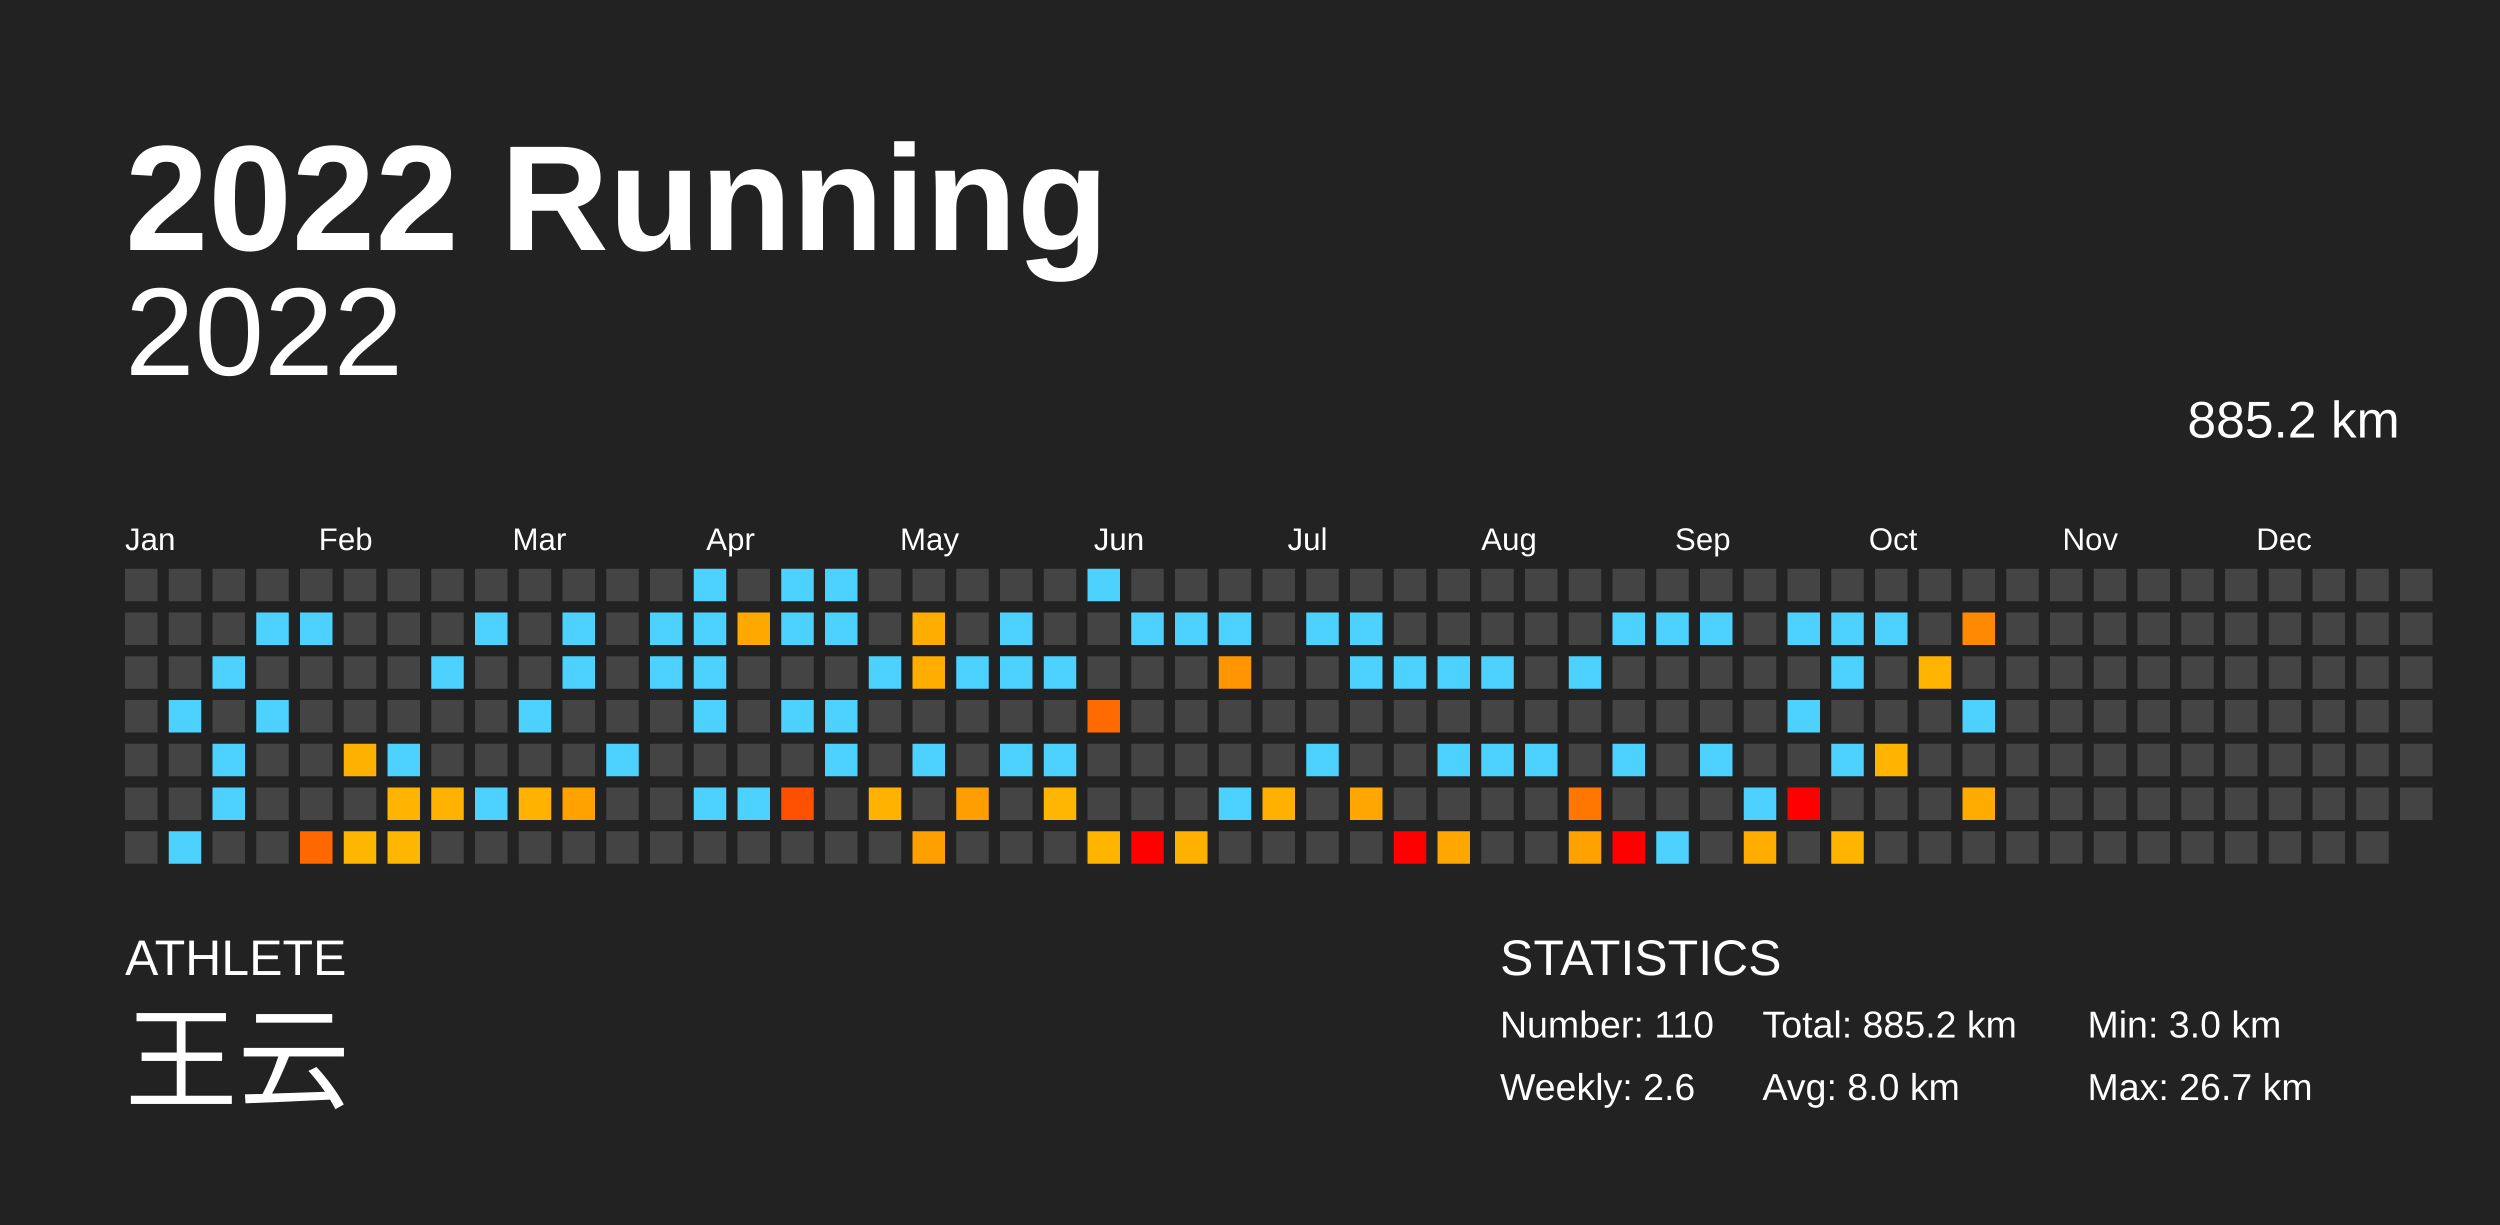
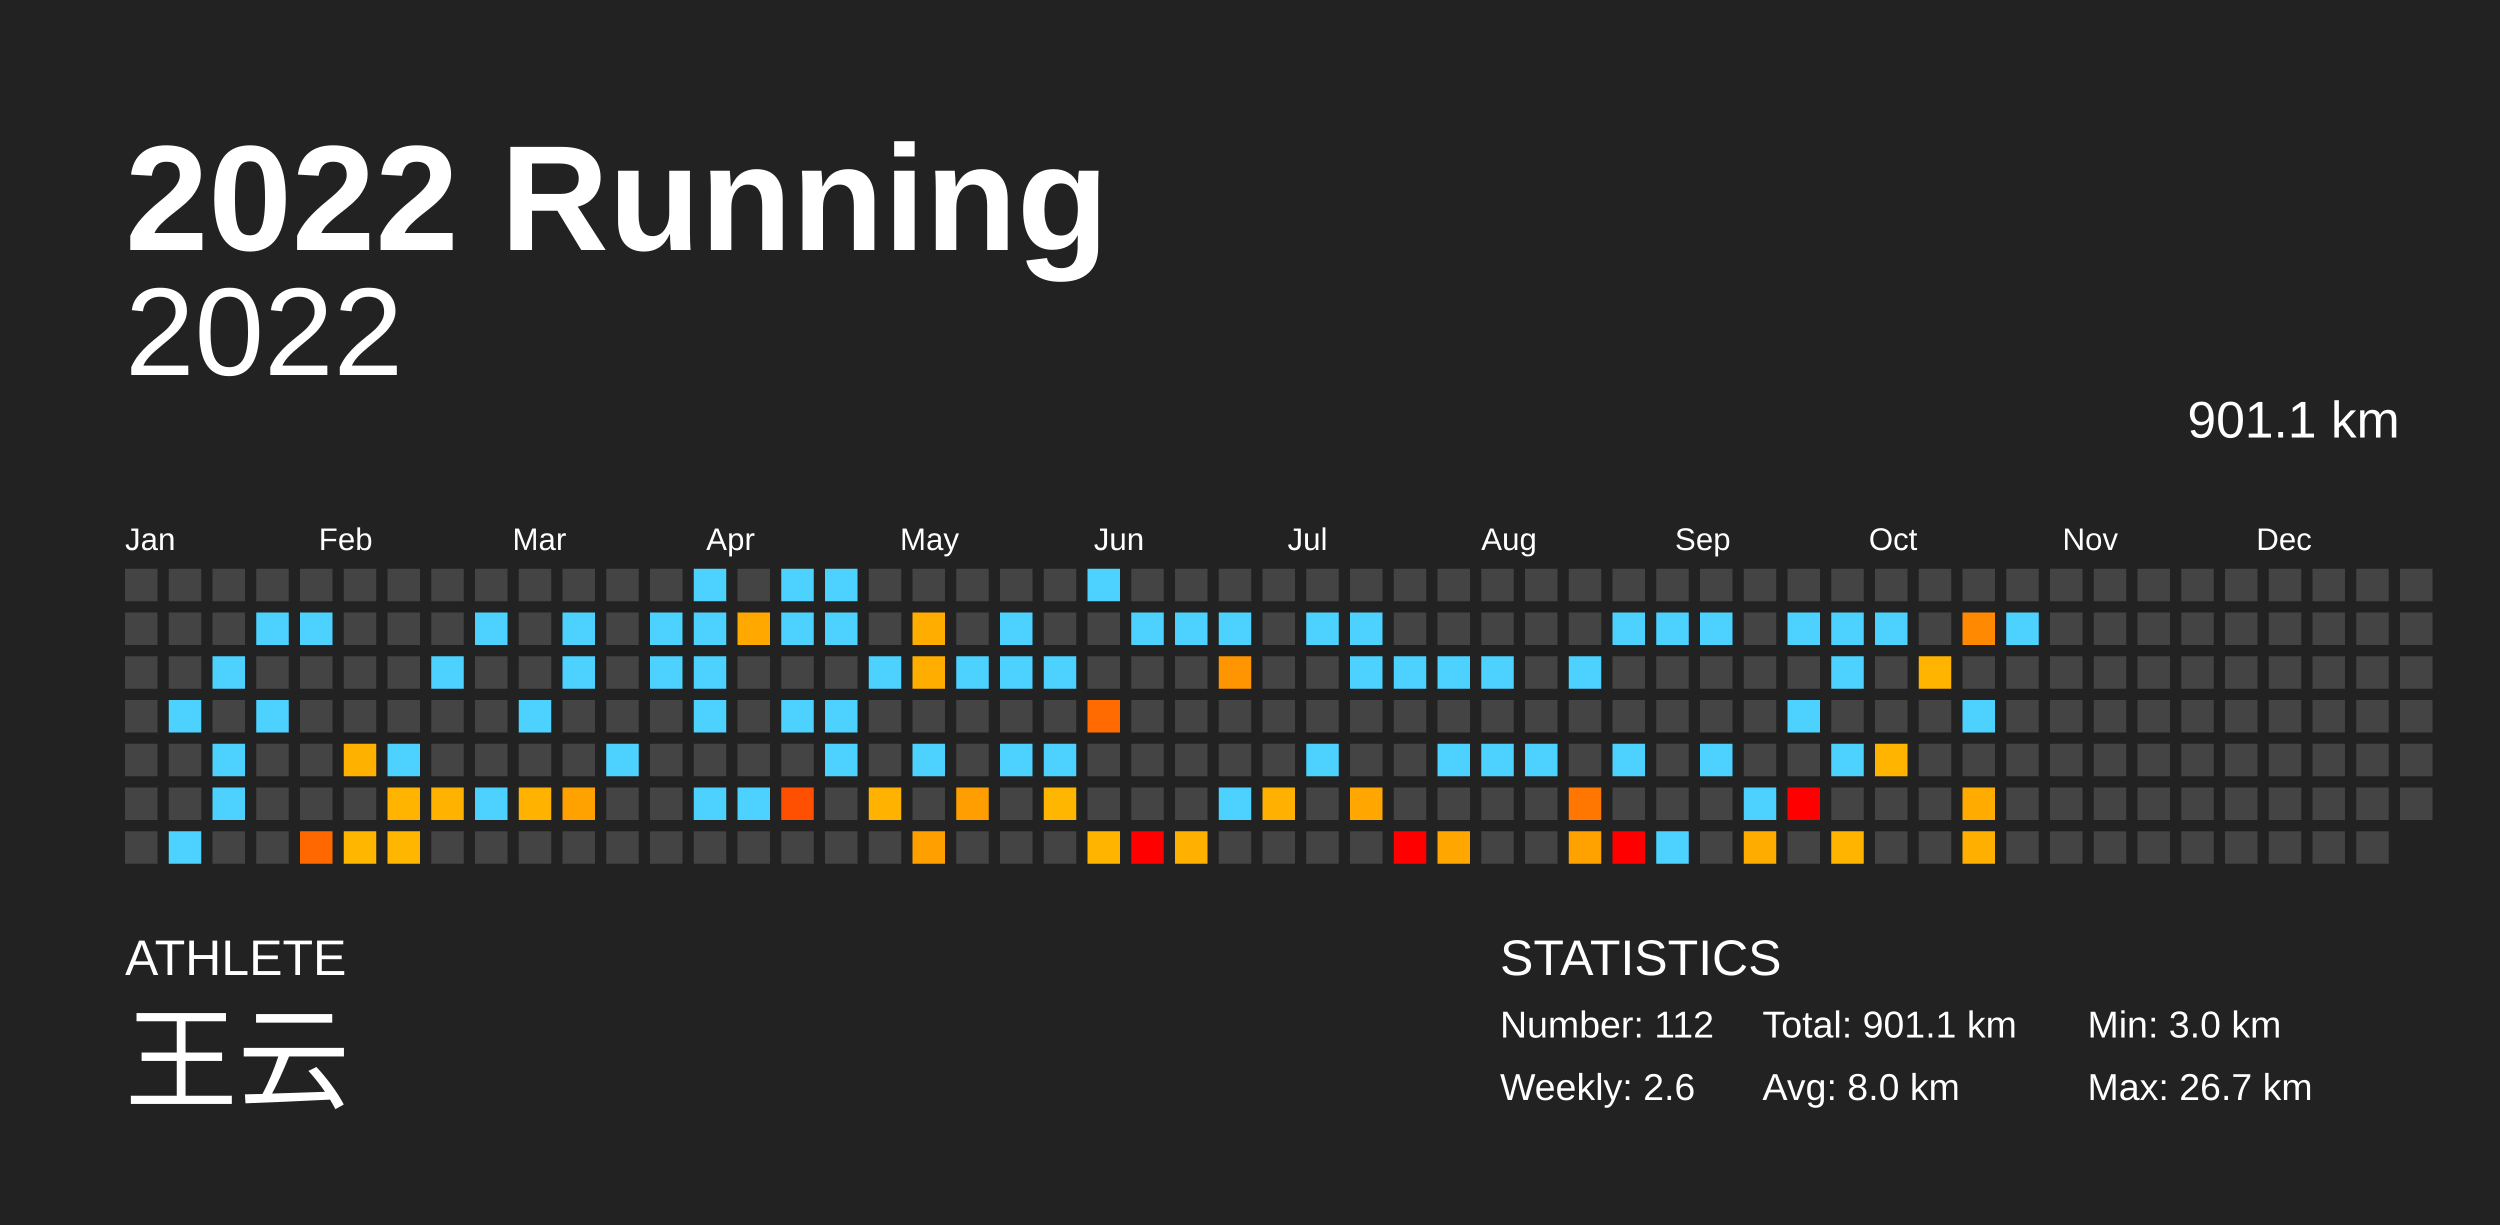
<svg xmlns="http://www.w3.org/2000/svg" baseProfile="full" height="98mm" version="1.1" viewBox="0,0,200,98" width="200mm">
  <defs />
  <rect fill="#222222" height="98" width="200" x="0" y="0" />
  <text fill="#FFFFFF" style="font-size:12px; font-family:Arial; font-weight:bold;" x="10" y="20">2022 Running</text>
  <text fill="#FFFFFF" style="font-size:4px; font-family:Arial" x="10" y="78">ATHLETE</text>
  <text fill="#FFFFFF" style="font-size:9px; font-family:Arial" x="10" y="88">王云</text>
  <text fill="#FFFFFF" style="font-size:4px; font-family:Arial" x="120" y="78">STATISTICS</text>
-   <text fill="#FFFFFF" style="font-size:3px; font-family:Arial" x="120" y="83">Number: 110</text>
+   <text fill="#FFFFFF" style="font-size:3px; font-family:Arial" x="120" y="83">Number: 112</text>
  <text fill="#FFFFFF" style="font-size:3px; font-family:Arial" x="120" y="88">Weekly: 2.6</text>
-   <text fill="#FFFFFF" style="font-size:3px; font-family:Arial" x="141" y="83">Total: 885.2 km</text>
+   <text fill="#FFFFFF" style="font-size:3px; font-family:Arial" x="141" y="83">Total: 901.1 km</text>
  <text fill="#FFFFFF" style="font-size:3px; font-family:Arial" x="141" y="88">Avg: 8.0 km</text>
  <text fill="#FFFFFF" style="font-size:3px; font-family:Arial" x="167" y="83">Min: 3.0 km</text>
  <text fill="#FFFFFF" style="font-size:3px; font-family:Arial" x="167" y="88">Max: 26.7 km</text>
  <text alignment-baseline="hanging" fill="#FFFFFF" style="font-size:10.0px; font-family:Arial;" x="10" y="30">2022</text>
-   <text alignment-baseline="hanging" fill="#FFFFFF" style="font-size:4.125px; font-family:Arial;" x="175" y="35">885.2 km</text>
+   <text alignment-baseline="hanging" fill="#FFFFFF" style="font-size:4.125px; font-family:Arial;" x="175" y="35">901.1 km</text>
  <text fill="#FFFFFF" style="font-size:2.5px; font-family:Arial" x="10.0" y="44">Jan</text>
  <text fill="#FFFFFF" style="font-size:2.5px; font-family:Arial" x="25.5" y="44">Feb</text>
  <text fill="#FFFFFF" style="font-size:2.5px; font-family:Arial" x="41.0" y="44">Mar</text>
  <text fill="#FFFFFF" style="font-size:2.5px; font-family:Arial" x="56.5" y="44">Apr</text>
  <text fill="#FFFFFF" style="font-size:2.5px; font-family:Arial" x="72.0" y="44">May</text>
  <text fill="#FFFFFF" style="font-size:2.5px; font-family:Arial" x="87.5" y="44">Jun</text>
  <text fill="#FFFFFF" style="font-size:2.5px; font-family:Arial" x="103.0" y="44">Jul</text>
  <text fill="#FFFFFF" style="font-size:2.5px; font-family:Arial" x="118.5" y="44">Aug</text>
  <text fill="#FFFFFF" style="font-size:2.5px; font-family:Arial" x="134.0" y="44">Sep</text>
  <text fill="#FFFFFF" style="font-size:2.5px; font-family:Arial" x="149.5" y="44">Oct</text>
  <text fill="#FFFFFF" style="font-size:2.5px; font-family:Arial" x="165.0" y="44">Nov</text>
  <text fill="#FFFFFF" style="font-size:2.5px; font-family:Arial" x="180.5" y="44">Dec</text>
  <rect fill="#444444" height="2.6" width="2.6" x="10.0" y="45.5" />
  <rect fill="#444444" height="2.6" width="2.6" x="10.0" y="49.0" />
  <rect fill="#444444" height="2.6" width="2.6" x="10.0" y="52.5" />
  <rect fill="#444444" height="2.6" width="2.6" x="10.0" y="56.0" />
  <rect fill="#444444" height="2.6" width="2.6" x="10.0" y="59.5" />
  <rect fill="#444444" height="2.6" width="2.6" x="10.0" y="63.0" />
  <rect fill="#444444" height="2.6" width="2.6" x="10.0" y="66.5" />
  <rect fill="#444444" height="2.6" width="2.6" x="13.5" y="45.5" />
  <rect fill="#444444" height="2.6" width="2.6" x="13.5" y="49.0" />
  <rect fill="#444444" height="2.6" width="2.6" x="13.5" y="52.5" />
  <rect fill="#4dd2ff" height="2.6" width="2.6" x="13.5" y="56.0" />
  <rect fill="#444444" height="2.6" width="2.6" x="13.5" y="59.5" />
  <rect fill="#444444" height="2.6" width="2.6" x="13.5" y="63.0" />
  <rect fill="#4dd2ff" height="2.6" width="2.6" x="13.5" y="66.5" />
  <rect fill="#444444" height="2.6" width="2.6" x="17.0" y="45.5" />
  <rect fill="#444444" height="2.6" width="2.6" x="17.0" y="49.0" />
  <rect fill="#4dd2ff" height="2.6" width="2.6" x="17.0" y="52.5" />
  <rect fill="#444444" height="2.6" width="2.6" x="17.0" y="56.0" />
  <rect fill="#4dd2ff" height="2.6" width="2.6" x="17.0" y="59.5" />
  <rect fill="#4dd2ff" height="2.6" width="2.6" x="17.0" y="63.0" />
  <rect fill="#444444" height="2.6" width="2.6" x="17.0" y="66.5" />
  <rect fill="#444444" height="2.6" width="2.6" x="20.5" y="45.5" />
  <rect fill="#4dd2ff" height="2.6" width="2.6" x="20.5" y="49.0" />
  <rect fill="#444444" height="2.6" width="2.6" x="20.5" y="52.5" />
  <rect fill="#4dd2ff" height="2.6" width="2.6" x="20.5" y="56.0" />
  <rect fill="#444444" height="2.6" width="2.6" x="20.5" y="59.5" />
  <rect fill="#444444" height="2.6" width="2.6" x="20.5" y="63.0" />
  <rect fill="#444444" height="2.6" width="2.6" x="20.5" y="66.5" />
  <rect fill="#444444" height="2.6" width="2.6" x="24.0" y="45.5" />
  <rect fill="#4dd2ff" height="2.6" width="2.6" x="24.0" y="49.0" />
  <rect fill="#444444" height="2.6" width="2.6" x="24.0" y="52.5" />
  <rect fill="#444444" height="2.6" width="2.6" x="24.0" y="56.0" />
  <rect fill="#444444" height="2.6" width="2.6" x="24.0" y="59.5" />
  <rect fill="#444444" height="2.6" width="2.6" x="24.0" y="63.0" />
  <rect fill="#ff6800" height="2.6" width="2.6" x="24.0" y="66.5" />
  <rect fill="#444444" height="2.6" width="2.6" x="27.5" y="45.5" />
  <rect fill="#444444" height="2.6" width="2.6" x="27.5" y="49.0" />
  <rect fill="#444444" height="2.6" width="2.6" x="27.5" y="52.5" />
  <rect fill="#444444" height="2.6" width="2.6" x="27.5" y="56.0" />
  <rect fill="#ffb100" height="2.6" width="2.6" x="27.5" y="59.5" />
  <rect fill="#444444" height="2.6" width="2.6" x="27.5" y="63.0" />
  <rect fill="#ffb600" height="2.6" width="2.6" x="27.5" y="66.5" />
  <rect fill="#444444" height="2.6" width="2.6" x="31.0" y="45.5" />
  <rect fill="#444444" height="2.6" width="2.6" x="31.0" y="49.0" />
  <rect fill="#444444" height="2.6" width="2.6" x="31.0" y="52.5" />
  <rect fill="#444444" height="2.6" width="2.6" x="31.0" y="56.0" />
  <rect fill="#4dd2ff" height="2.6" width="2.6" x="31.0" y="59.5" />
  <rect fill="#ffb500" height="2.6" width="2.6" x="31.0" y="63.0" />
  <rect fill="#ffb600" height="2.6" width="2.6" x="31.0" y="66.5" />
  <rect fill="#444444" height="2.6" width="2.6" x="34.5" y="45.5" />
  <rect fill="#444444" height="2.6" width="2.6" x="34.5" y="49.0" />
  <rect fill="#4dd2ff" height="2.6" width="2.6" x="34.5" y="52.5" />
  <rect fill="#444444" height="2.6" width="2.6" x="34.5" y="56.0" />
  <rect fill="#444444" height="2.6" width="2.6" x="34.5" y="59.5" />
  <rect fill="#ffb300" height="2.6" width="2.6" x="34.5" y="63.0" />
  <rect fill="#444444" height="2.6" width="2.6" x="34.5" y="66.5" />
  <rect fill="#444444" height="2.6" width="2.6" x="38.0" y="45.5" />
  <rect fill="#4dd2ff" height="2.6" width="2.6" x="38.0" y="49.0" />
  <rect fill="#444444" height="2.6" width="2.6" x="38.0" y="52.5" />
  <rect fill="#444444" height="2.6" width="2.6" x="38.0" y="56.0" />
  <rect fill="#444444" height="2.6" width="2.6" x="38.0" y="59.5" />
  <rect fill="#4dd2ff" height="2.6" width="2.6" x="38.0" y="63.0" />
  <rect fill="#444444" height="2.6" width="2.6" x="38.0" y="66.5" />
  <rect fill="#444444" height="2.6" width="2.6" x="41.5" y="45.5" />
  <rect fill="#444444" height="2.6" width="2.6" x="41.5" y="49.0" />
  <rect fill="#444444" height="2.6" width="2.6" x="41.5" y="52.5" />
  <rect fill="#4dd2ff" height="2.6" width="2.6" x="41.5" y="56.0" />
  <rect fill="#444444" height="2.6" width="2.6" x="41.5" y="59.5" />
  <rect fill="#ffb300" height="2.6" width="2.6" x="41.5" y="63.0" />
  <rect fill="#444444" height="2.6" width="2.6" x="41.5" y="66.5" />
  <rect fill="#444444" height="2.6" width="2.6" x="45.0" y="45.5" />
  <rect fill="#4dd2ff" height="2.6" width="2.6" x="45.0" y="49.0" />
  <rect fill="#4dd2ff" height="2.6" width="2.6" x="45.0" y="52.5" />
  <rect fill="#444444" height="2.6" width="2.6" x="45.0" y="56.0" />
  <rect fill="#444444" height="2.6" width="2.6" x="45.0" y="59.5" />
  <rect fill="#ffa200" height="2.6" width="2.6" x="45.0" y="63.0" />
  <rect fill="#444444" height="2.6" width="2.6" x="45.0" y="66.5" />
  <rect fill="#444444" height="2.6" width="2.6" x="48.5" y="45.5" />
  <rect fill="#444444" height="2.6" width="2.6" x="48.5" y="49.0" />
  <rect fill="#444444" height="2.6" width="2.6" x="48.5" y="52.5" />
  <rect fill="#444444" height="2.6" width="2.6" x="48.5" y="56.0" />
  <rect fill="#4dd2ff" height="2.6" width="2.6" x="48.5" y="59.5" />
  <rect fill="#444444" height="2.6" width="2.6" x="48.5" y="63.0" />
  <rect fill="#444444" height="2.6" width="2.6" x="48.5" y="66.5" />
  <rect fill="#444444" height="2.6" width="2.6" x="52.0" y="45.5" />
  <rect fill="#4dd2ff" height="2.6" width="2.6" x="52.0" y="49.0" />
  <rect fill="#4dd2ff" height="2.6" width="2.6" x="52.0" y="52.5" />
  <rect fill="#444444" height="2.6" width="2.6" x="52.0" y="56.0" />
  <rect fill="#444444" height="2.6" width="2.6" x="52.0" y="59.5" />
  <rect fill="#444444" height="2.6" width="2.6" x="52.0" y="63.0" />
  <rect fill="#444444" height="2.6" width="2.6" x="52.0" y="66.5" />
  <rect fill="#4dd2ff" height="2.6" width="2.6" x="55.5" y="45.5" />
  <rect fill="#4dd2ff" height="2.6" width="2.6" x="55.5" y="49.0" />
  <rect fill="#4dd2ff" height="2.6" width="2.6" x="55.5" y="52.5" />
  <rect fill="#4dd2ff" height="2.6" width="2.6" x="55.5" y="56.0" />
  <rect fill="#444444" height="2.6" width="2.6" x="55.5" y="59.5" />
  <rect fill="#4dd2ff" height="2.6" width="2.6" x="55.5" y="63.0" />
  <rect fill="#444444" height="2.6" width="2.6" x="55.5" y="66.5" />
  <rect fill="#444444" height="2.6" width="2.6" x="59.0" y="45.5" />
  <rect fill="#ffa900" height="2.6" width="2.6" x="59.0" y="49.0" />
  <rect fill="#444444" height="2.6" width="2.6" x="59.0" y="52.5" />
  <rect fill="#444444" height="2.6" width="2.6" x="59.0" y="56.0" />
  <rect fill="#444444" height="2.6" width="2.6" x="59.0" y="59.5" />
  <rect fill="#4dd2ff" height="2.6" width="2.6" x="59.0" y="63.0" />
  <rect fill="#444444" height="2.6" width="2.6" x="59.0" y="66.5" />
  <rect fill="#4dd2ff" height="2.6" width="2.6" x="62.5" y="45.5" />
  <rect fill="#4dd2ff" height="2.6" width="2.6" x="62.5" y="49.0" />
  <rect fill="#444444" height="2.6" width="2.6" x="62.5" y="52.5" />
  <rect fill="#4dd2ff" height="2.6" width="2.6" x="62.5" y="56.0" />
  <rect fill="#444444" height="2.6" width="2.6" x="62.5" y="59.5" />
  <rect fill="#ff4f00" height="2.6" width="2.6" x="62.5" y="63.0" />
  <rect fill="#444444" height="2.6" width="2.6" x="62.5" y="66.5" />
  <rect fill="#4dd2ff" height="2.6" width="2.6" x="66.0" y="45.5" />
  <rect fill="#4dd2ff" height="2.6" width="2.6" x="66.0" y="49.0" />
  <rect fill="#444444" height="2.6" width="2.6" x="66.0" y="52.5" />
  <rect fill="#4dd2ff" height="2.6" width="2.6" x="66.0" y="56.0" />
  <rect fill="#4dd2ff" height="2.6" width="2.6" x="66.0" y="59.5" />
  <rect fill="#444444" height="2.6" width="2.6" x="66.0" y="63.0" />
  <rect fill="#444444" height="2.6" width="2.6" x="66.0" y="66.5" />
  <rect fill="#444444" height="2.6" width="2.6" x="69.5" y="45.5" />
  <rect fill="#444444" height="2.6" width="2.6" x="69.5" y="49.0" />
  <rect fill="#4dd2ff" height="2.6" width="2.6" x="69.5" y="52.5" />
  <rect fill="#444444" height="2.6" width="2.6" x="69.5" y="56.0" />
  <rect fill="#444444" height="2.6" width="2.6" x="69.5" y="59.5" />
  <rect fill="#ffb200" height="2.6" width="2.6" x="69.5" y="63.0" />
  <rect fill="#444444" height="2.6" width="2.6" x="69.5" y="66.5" />
  <rect fill="#444444" height="2.6" width="2.6" x="73.0" y="45.5" />
  <rect fill="#ffae00" height="2.6" width="2.6" x="73.0" y="49.0" />
  <rect fill="#ffae00" height="2.6" width="2.6" x="73.0" y="52.5" />
  <rect fill="#444444" height="2.6" width="2.6" x="73.0" y="56.0" />
  <rect fill="#4dd2ff" height="2.6" width="2.6" x="73.0" y="59.5" />
  <rect fill="#444444" height="2.6" width="2.6" x="73.0" y="63.0" />
  <rect fill="#ffa000" height="2.6" width="2.6" x="73.0" y="66.5" />
  <rect fill="#444444" height="2.6" width="2.6" x="76.5" y="45.5" />
  <rect fill="#444444" height="2.6" width="2.6" x="76.5" y="49.0" />
  <rect fill="#4dd2ff" height="2.6" width="2.6" x="76.5" y="52.5" />
  <rect fill="#444444" height="2.6" width="2.6" x="76.5" y="56.0" />
  <rect fill="#444444" height="2.6" width="2.6" x="76.5" y="59.5" />
  <rect fill="#ff9e00" height="2.6" width="2.6" x="76.5" y="63.0" />
  <rect fill="#444444" height="2.6" width="2.6" x="76.5" y="66.5" />
  <rect fill="#444444" height="2.6" width="2.6" x="80.0" y="45.5" />
  <rect fill="#4dd2ff" height="2.6" width="2.6" x="80.0" y="49.0" />
  <rect fill="#4dd2ff" height="2.6" width="2.6" x="80.0" y="52.5" />
  <rect fill="#444444" height="2.6" width="2.6" x="80.0" y="56.0" />
  <rect fill="#4dd2ff" height="2.6" width="2.6" x="80.0" y="59.5" />
  <rect fill="#444444" height="2.6" width="2.6" x="80.0" y="63.0" />
  <rect fill="#444444" height="2.6" width="2.6" x="80.0" y="66.5" />
  <rect fill="#444444" height="2.6" width="2.6" x="83.5" y="45.5" />
  <rect fill="#444444" height="2.6" width="2.6" x="83.5" y="49.0" />
  <rect fill="#4dd2ff" height="2.6" width="2.6" x="83.5" y="52.5" />
  <rect fill="#444444" height="2.6" width="2.6" x="83.5" y="56.0" />
  <rect fill="#4dd2ff" height="2.6" width="2.6" x="83.5" y="59.5" />
  <rect fill="#ffb600" height="2.6" width="2.6" x="83.5" y="63.0" />
  <rect fill="#444444" height="2.6" width="2.6" x="83.5" y="66.5" />
  <rect fill="#4dd2ff" height="2.6" width="2.6" x="87.0" y="45.5" />
  <rect fill="#444444" height="2.6" width="2.6" x="87.0" y="49.0" />
  <rect fill="#444444" height="2.6" width="2.6" x="87.0" y="52.5" />
  <rect fill="#ff6b00" height="2.6" width="2.6" x="87.0" y="56.0" />
  <rect fill="#444444" height="2.6" width="2.6" x="87.0" y="59.5" />
  <rect fill="#444444" height="2.6" width="2.6" x="87.0" y="63.0" />
  <rect fill="#ffb400" height="2.6" width="2.6" x="87.0" y="66.5" />
  <rect fill="#444444" height="2.6" width="2.6" x="90.5" y="45.5" />
  <rect fill="#4dd2ff" height="2.6" width="2.6" x="90.5" y="49.0" />
  <rect fill="#444444" height="2.6" width="2.6" x="90.5" y="52.5" />
  <rect fill="#444444" height="2.6" width="2.6" x="90.5" y="56.0" />
  <rect fill="#444444" height="2.6" width="2.6" x="90.5" y="59.5" />
  <rect fill="#444444" height="2.6" width="2.6" x="90.5" y="63.0" />
  <rect fill="red" height="2.6" width="2.6" x="90.5" y="66.5" />
  <rect fill="#444444" height="2.6" width="2.6" x="94.0" y="45.5" />
  <rect fill="#4dd2ff" height="2.6" width="2.6" x="94.0" y="49.0" />
  <rect fill="#444444" height="2.6" width="2.6" x="94.0" y="52.5" />
  <rect fill="#444444" height="2.6" width="2.6" x="94.0" y="56.0" />
  <rect fill="#444444" height="2.6" width="2.6" x="94.0" y="59.5" />
  <rect fill="#444444" height="2.6" width="2.6" x="94.0" y="63.0" />
  <rect fill="#ffb000" height="2.6" width="2.6" x="94.0" y="66.5" />
  <rect fill="#444444" height="2.6" width="2.6" x="97.5" y="45.5" />
  <rect fill="#4dd2ff" height="2.6" width="2.6" x="97.5" y="49.0" />
  <rect fill="#ff9500" height="2.6" width="2.6" x="97.5" y="52.5" />
  <rect fill="#444444" height="2.6" width="2.6" x="97.5" y="56.0" />
  <rect fill="#444444" height="2.6" width="2.6" x="97.5" y="59.5" />
  <rect fill="#4dd2ff" height="2.6" width="2.6" x="97.5" y="63.0" />
  <rect fill="#444444" height="2.6" width="2.6" x="97.5" y="66.5" />
  <rect fill="#444444" height="2.6" width="2.6" x="101.0" y="45.5" />
  <rect fill="#444444" height="2.6" width="2.6" x="101.0" y="49.0" />
  <rect fill="#444444" height="2.6" width="2.6" x="101.0" y="52.5" />
  <rect fill="#444444" height="2.6" width="2.6" x="101.0" y="56.0" />
  <rect fill="#444444" height="2.6" width="2.6" x="101.0" y="59.5" />
  <rect fill="#ffb000" height="2.6" width="2.6" x="101.0" y="63.0" />
  <rect fill="#444444" height="2.6" width="2.6" x="101.0" y="66.5" />
  <rect fill="#444444" height="2.6" width="2.6" x="104.5" y="45.5" />
  <rect fill="#4dd2ff" height="2.6" width="2.6" x="104.5" y="49.0" />
  <rect fill="#444444" height="2.6" width="2.6" x="104.5" y="52.5" />
  <rect fill="#444444" height="2.6" width="2.6" x="104.5" y="56.0" />
  <rect fill="#4dd2ff" height="2.6" width="2.6" x="104.5" y="59.5" />
  <rect fill="#444444" height="2.6" width="2.6" x="104.5" y="63.0" />
  <rect fill="#444444" height="2.6" width="2.6" x="104.5" y="66.5" />
  <rect fill="#444444" height="2.6" width="2.6" x="108.0" y="45.5" />
  <rect fill="#4dd2ff" height="2.6" width="2.6" x="108.0" y="49.0" />
  <rect fill="#4dd2ff" height="2.6" width="2.6" x="108.0" y="52.5" />
  <rect fill="#444444" height="2.6" width="2.6" x="108.0" y="56.0" />
  <rect fill="#444444" height="2.6" width="2.6" x="108.0" y="59.5" />
  <rect fill="#ffa600" height="2.6" width="2.6" x="108.0" y="63.0" />
  <rect fill="#444444" height="2.6" width="2.6" x="108.0" y="66.5" />
  <rect fill="#444444" height="2.6" width="2.6" x="111.5" y="45.5" />
  <rect fill="#444444" height="2.6" width="2.6" x="111.5" y="49.0" />
  <rect fill="#4dd2ff" height="2.6" width="2.6" x="111.5" y="52.5" />
  <rect fill="#444444" height="2.6" width="2.6" x="111.5" y="56.0" />
  <rect fill="#444444" height="2.6" width="2.6" x="111.5" y="59.5" />
  <rect fill="#444444" height="2.6" width="2.6" x="111.5" y="63.0" />
  <rect fill="red" height="2.6" width="2.6" x="111.5" y="66.5" />
  <rect fill="#444444" height="2.6" width="2.6" x="115.0" y="45.5" />
  <rect fill="#444444" height="2.6" width="2.6" x="115.0" y="49.0" />
  <rect fill="#4dd2ff" height="2.6" width="2.6" x="115.0" y="52.5" />
  <rect fill="#444444" height="2.6" width="2.6" x="115.0" y="56.0" />
  <rect fill="#4dd2ff" height="2.6" width="2.6" x="115.0" y="59.5" />
  <rect fill="#444444" height="2.6" width="2.6" x="115.0" y="63.0" />
  <rect fill="#ffa700" height="2.6" width="2.6" x="115.0" y="66.5" />
  <rect fill="#444444" height="2.6" width="2.6" x="118.5" y="45.5" />
  <rect fill="#444444" height="2.6" width="2.6" x="118.5" y="49.0" />
  <rect fill="#4dd2ff" height="2.6" width="2.6" x="118.5" y="52.5" />
  <rect fill="#444444" height="2.6" width="2.6" x="118.5" y="56.0" />
  <rect fill="#4dd2ff" height="2.6" width="2.6" x="118.5" y="59.5" />
  <rect fill="#444444" height="2.6" width="2.6" x="118.5" y="63.0" />
  <rect fill="#444444" height="2.6" width="2.6" x="118.5" y="66.5" />
  <rect fill="#444444" height="2.6" width="2.6" x="122.0" y="45.5" />
  <rect fill="#444444" height="2.6" width="2.6" x="122.0" y="49.0" />
  <rect fill="#444444" height="2.6" width="2.6" x="122.0" y="52.5" />
  <rect fill="#444444" height="2.6" width="2.6" x="122.0" y="56.0" />
  <rect fill="#4dd2ff" height="2.6" width="2.6" x="122.0" y="59.5" />
  <rect fill="#444444" height="2.6" width="2.6" x="122.0" y="63.0" />
  <rect fill="#444444" height="2.6" width="2.6" x="122.0" y="66.5" />
  <rect fill="#444444" height="2.6" width="2.6" x="125.5" y="45.5" />
  <rect fill="#444444" height="2.6" width="2.6" x="125.5" y="49.0" />
  <rect fill="#4dd2ff" height="2.6" width="2.6" x="125.5" y="52.5" />
  <rect fill="#444444" height="2.6" width="2.6" x="125.5" y="56.0" />
  <rect fill="#444444" height="2.6" width="2.6" x="125.5" y="59.5" />
  <rect fill="#ff7700" height="2.6" width="2.6" x="125.5" y="63.0" />
  <rect fill="#ffa200" height="2.6" width="2.6" x="125.5" y="66.5" />
  <rect fill="#444444" height="2.6" width="2.6" x="129.0" y="45.5" />
  <rect fill="#4dd2ff" height="2.6" width="2.6" x="129.0" y="49.0" />
  <rect fill="#444444" height="2.6" width="2.6" x="129.0" y="52.5" />
  <rect fill="#444444" height="2.6" width="2.6" x="129.0" y="56.0" />
  <rect fill="#4dd2ff" height="2.6" width="2.6" x="129.0" y="59.5" />
  <rect fill="#444444" height="2.6" width="2.6" x="129.0" y="63.0" />
  <rect fill="red" height="2.6" width="2.6" x="129.0" y="66.5" />
  <rect fill="#444444" height="2.6" width="2.6" x="132.5" y="45.5" />
  <rect fill="#4dd2ff" height="2.6" width="2.6" x="132.5" y="49.0" />
  <rect fill="#444444" height="2.6" width="2.6" x="132.5" y="52.5" />
  <rect fill="#444444" height="2.6" width="2.6" x="132.5" y="56.0" />
  <rect fill="#444444" height="2.6" width="2.6" x="132.5" y="59.5" />
  <rect fill="#444444" height="2.6" width="2.6" x="132.5" y="63.0" />
  <rect fill="#4dd2ff" height="2.6" width="2.6" x="132.5" y="66.5" />
  <rect fill="#444444" height="2.6" width="2.6" x="136.0" y="45.5" />
  <rect fill="#4dd2ff" height="2.6" width="2.6" x="136.0" y="49.0" />
  <rect fill="#444444" height="2.6" width="2.6" x="136.0" y="52.5" />
  <rect fill="#444444" height="2.6" width="2.6" x="136.0" y="56.0" />
  <rect fill="#4dd2ff" height="2.6" width="2.6" x="136.0" y="59.5" />
  <rect fill="#444444" height="2.6" width="2.6" x="136.0" y="63.0" />
  <rect fill="#444444" height="2.6" width="2.6" x="136.0" y="66.5" />
  <rect fill="#444444" height="2.6" width="2.6" x="139.5" y="45.5" />
  <rect fill="#444444" height="2.6" width="2.6" x="139.5" y="49.0" />
  <rect fill="#444444" height="2.6" width="2.6" x="139.5" y="52.5" />
  <rect fill="#444444" height="2.6" width="2.6" x="139.5" y="56.0" />
  <rect fill="#444444" height="2.6" width="2.6" x="139.5" y="59.5" />
  <rect fill="#4dd2ff" height="2.6" width="2.6" x="139.5" y="63.0" />
  <rect fill="#ffac00" height="2.6" width="2.6" x="139.5" y="66.5" />
  <rect fill="#444444" height="2.6" width="2.6" x="143.0" y="45.5" />
  <rect fill="#4dd2ff" height="2.6" width="2.6" x="143.0" y="49.0" />
  <rect fill="#444444" height="2.6" width="2.6" x="143.0" y="52.5" />
  <rect fill="#4dd2ff" height="2.6" width="2.6" x="143.0" y="56.0" />
  <rect fill="#444444" height="2.6" width="2.6" x="143.0" y="59.5" />
  <rect fill="red" height="2.6" width="2.6" x="143.0" y="63.0" />
  <rect fill="#444444" height="2.6" width="2.6" x="143.0" y="66.5" />
  <rect fill="#444444" height="2.6" width="2.6" x="146.5" y="45.5" />
  <rect fill="#4dd2ff" height="2.6" width="2.6" x="146.5" y="49.0" />
  <rect fill="#4dd2ff" height="2.6" width="2.6" x="146.5" y="52.5" />
  <rect fill="#444444" height="2.6" width="2.6" x="146.5" y="56.0" />
  <rect fill="#4dd2ff" height="2.6" width="2.6" x="146.5" y="59.5" />
  <rect fill="#444444" height="2.6" width="2.6" x="146.5" y="63.0" />
  <rect fill="#ffb500" height="2.6" width="2.6" x="146.5" y="66.5" />
  <rect fill="#444444" height="2.6" width="2.6" x="150.0" y="45.5" />
  <rect fill="#4dd2ff" height="2.6" width="2.6" x="150.0" y="49.0" />
  <rect fill="#444444" height="2.6" width="2.6" x="150.0" y="52.5" />
  <rect fill="#444444" height="2.6" width="2.6" x="150.0" y="56.0" />
  <rect fill="#ffb500" height="2.6" width="2.6" x="150.0" y="59.5" />
  <rect fill="#444444" height="2.6" width="2.6" x="150.0" y="63.0" />
  <rect fill="#444444" height="2.6" width="2.6" x="150.0" y="66.5" />
  <rect fill="#444444" height="2.6" width="2.6" x="153.5" y="45.5" />
  <rect fill="#444444" height="2.6" width="2.6" x="153.5" y="49.0" />
  <rect fill="#ffb400" height="2.6" width="2.6" x="153.5" y="52.5" />
  <rect fill="#444444" height="2.6" width="2.6" x="153.5" y="56.0" />
  <rect fill="#444444" height="2.6" width="2.6" x="153.5" y="59.5" />
  <rect fill="#444444" height="2.6" width="2.6" x="153.5" y="63.0" />
  <rect fill="#444444" height="2.6" width="2.6" x="153.5" y="66.5" />
  <rect fill="#444444" height="2.6" width="2.6" x="157.0" y="45.5" />
  <rect fill="#ff8900" height="2.6" width="2.6" x="157.0" y="49.0" />
  <rect fill="#444444" height="2.6" width="2.6" x="157.0" y="52.5" />
  <rect fill="#4dd2ff" height="2.6" width="2.6" x="157.0" y="56.0" />
  <rect fill="#444444" height="2.6" width="2.6" x="157.0" y="59.5" />
  <rect fill="#ffab00" height="2.6" width="2.6" x="157.0" y="63.0" />
-   <rect fill="#444444" height="2.6" width="2.6" x="157.0" y="66.5" />
+   <rect fill="#ffaf00" height="2.6" width="2.6" x="157.0" y="66.5" />
  <rect fill="#444444" height="2.6" width="2.6" x="160.5" y="45.5" />
-   <rect fill="#444444" height="2.6" width="2.6" x="160.5" y="49.0" />
+   <rect fill="#4dd2ff" height="2.6" width="2.6" x="160.5" y="49.0" />
  <rect fill="#444444" height="2.6" width="2.6" x="160.5" y="52.5" />
  <rect fill="#444444" height="2.6" width="2.6" x="160.5" y="56.0" />
  <rect fill="#444444" height="2.6" width="2.6" x="160.5" y="59.5" />
  <rect fill="#444444" height="2.6" width="2.6" x="160.5" y="63.0" />
  <rect fill="#444444" height="2.6" width="2.6" x="160.5" y="66.5" />
  <rect fill="#444444" height="2.6" width="2.6" x="164.0" y="45.5" />
  <rect fill="#444444" height="2.6" width="2.6" x="164.0" y="49.0" />
  <rect fill="#444444" height="2.6" width="2.6" x="164.0" y="52.5" />
  <rect fill="#444444" height="2.6" width="2.6" x="164.0" y="56.0" />
  <rect fill="#444444" height="2.6" width="2.6" x="164.0" y="59.5" />
  <rect fill="#444444" height="2.6" width="2.6" x="164.0" y="63.0" />
  <rect fill="#444444" height="2.6" width="2.6" x="164.0" y="66.5" />
  <rect fill="#444444" height="2.6" width="2.6" x="167.5" y="45.5" />
  <rect fill="#444444" height="2.6" width="2.6" x="167.5" y="49.0" />
  <rect fill="#444444" height="2.6" width="2.6" x="167.5" y="52.5" />
  <rect fill="#444444" height="2.6" width="2.6" x="167.5" y="56.0" />
  <rect fill="#444444" height="2.6" width="2.6" x="167.5" y="59.5" />
  <rect fill="#444444" height="2.6" width="2.6" x="167.5" y="63.0" />
  <rect fill="#444444" height="2.6" width="2.6" x="167.5" y="66.5" />
  <rect fill="#444444" height="2.6" width="2.6" x="171.0" y="45.5" />
  <rect fill="#444444" height="2.6" width="2.6" x="171.0" y="49.0" />
  <rect fill="#444444" height="2.6" width="2.6" x="171.0" y="52.5" />
  <rect fill="#444444" height="2.6" width="2.6" x="171.0" y="56.0" />
  <rect fill="#444444" height="2.6" width="2.6" x="171.0" y="59.5" />
  <rect fill="#444444" height="2.6" width="2.6" x="171.0" y="63.0" />
  <rect fill="#444444" height="2.6" width="2.6" x="171.0" y="66.5" />
  <rect fill="#444444" height="2.6" width="2.6" x="174.5" y="45.5" />
  <rect fill="#444444" height="2.6" width="2.6" x="174.5" y="49.0" />
  <rect fill="#444444" height="2.6" width="2.6" x="174.5" y="52.5" />
  <rect fill="#444444" height="2.6" width="2.6" x="174.5" y="56.0" />
  <rect fill="#444444" height="2.6" width="2.6" x="174.5" y="59.5" />
  <rect fill="#444444" height="2.6" width="2.6" x="174.5" y="63.0" />
  <rect fill="#444444" height="2.6" width="2.6" x="174.5" y="66.5" />
  <rect fill="#444444" height="2.6" width="2.6" x="178.0" y="45.5" />
  <rect fill="#444444" height="2.6" width="2.6" x="178.0" y="49.0" />
  <rect fill="#444444" height="2.6" width="2.6" x="178.0" y="52.5" />
  <rect fill="#444444" height="2.6" width="2.6" x="178.0" y="56.0" />
  <rect fill="#444444" height="2.6" width="2.6" x="178.0" y="59.5" />
  <rect fill="#444444" height="2.6" width="2.6" x="178.0" y="63.0" />
  <rect fill="#444444" height="2.6" width="2.6" x="178.0" y="66.5" />
  <rect fill="#444444" height="2.6" width="2.6" x="181.5" y="45.5" />
  <rect fill="#444444" height="2.6" width="2.6" x="181.5" y="49.0" />
  <rect fill="#444444" height="2.6" width="2.6" x="181.5" y="52.5" />
  <rect fill="#444444" height="2.6" width="2.6" x="181.5" y="56.0" />
  <rect fill="#444444" height="2.6" width="2.6" x="181.5" y="59.5" />
  <rect fill="#444444" height="2.6" width="2.6" x="181.5" y="63.0" />
  <rect fill="#444444" height="2.6" width="2.6" x="181.5" y="66.5" />
  <rect fill="#444444" height="2.6" width="2.6" x="185.0" y="45.5" />
  <rect fill="#444444" height="2.6" width="2.6" x="185.0" y="49.0" />
  <rect fill="#444444" height="2.6" width="2.6" x="185.0" y="52.5" />
  <rect fill="#444444" height="2.6" width="2.6" x="185.0" y="56.0" />
  <rect fill="#444444" height="2.6" width="2.6" x="185.0" y="59.5" />
  <rect fill="#444444" height="2.6" width="2.6" x="185.0" y="63.0" />
  <rect fill="#444444" height="2.6" width="2.6" x="185.0" y="66.5" />
  <rect fill="#444444" height="2.6" width="2.6" x="188.5" y="45.5" />
  <rect fill="#444444" height="2.6" width="2.6" x="188.5" y="49.0" />
  <rect fill="#444444" height="2.6" width="2.6" x="188.5" y="52.5" />
  <rect fill="#444444" height="2.6" width="2.6" x="188.5" y="56.0" />
  <rect fill="#444444" height="2.6" width="2.6" x="188.5" y="59.5" />
  <rect fill="#444444" height="2.6" width="2.6" x="188.5" y="63.0" />
  <rect fill="#444444" height="2.6" width="2.6" x="188.5" y="66.5" />
  <rect fill="#444444" height="2.6" width="2.6" x="192.0" y="45.5" />
  <rect fill="#444444" height="2.6" width="2.6" x="192.0" y="49.0" />
  <rect fill="#444444" height="2.6" width="2.6" x="192.0" y="52.5" />
  <rect fill="#444444" height="2.6" width="2.6" x="192.0" y="56.0" />
  <rect fill="#444444" height="2.6" width="2.6" x="192.0" y="59.5" />
  <rect fill="#444444" height="2.6" width="2.6" x="192.0" y="63.0" />
</svg>
